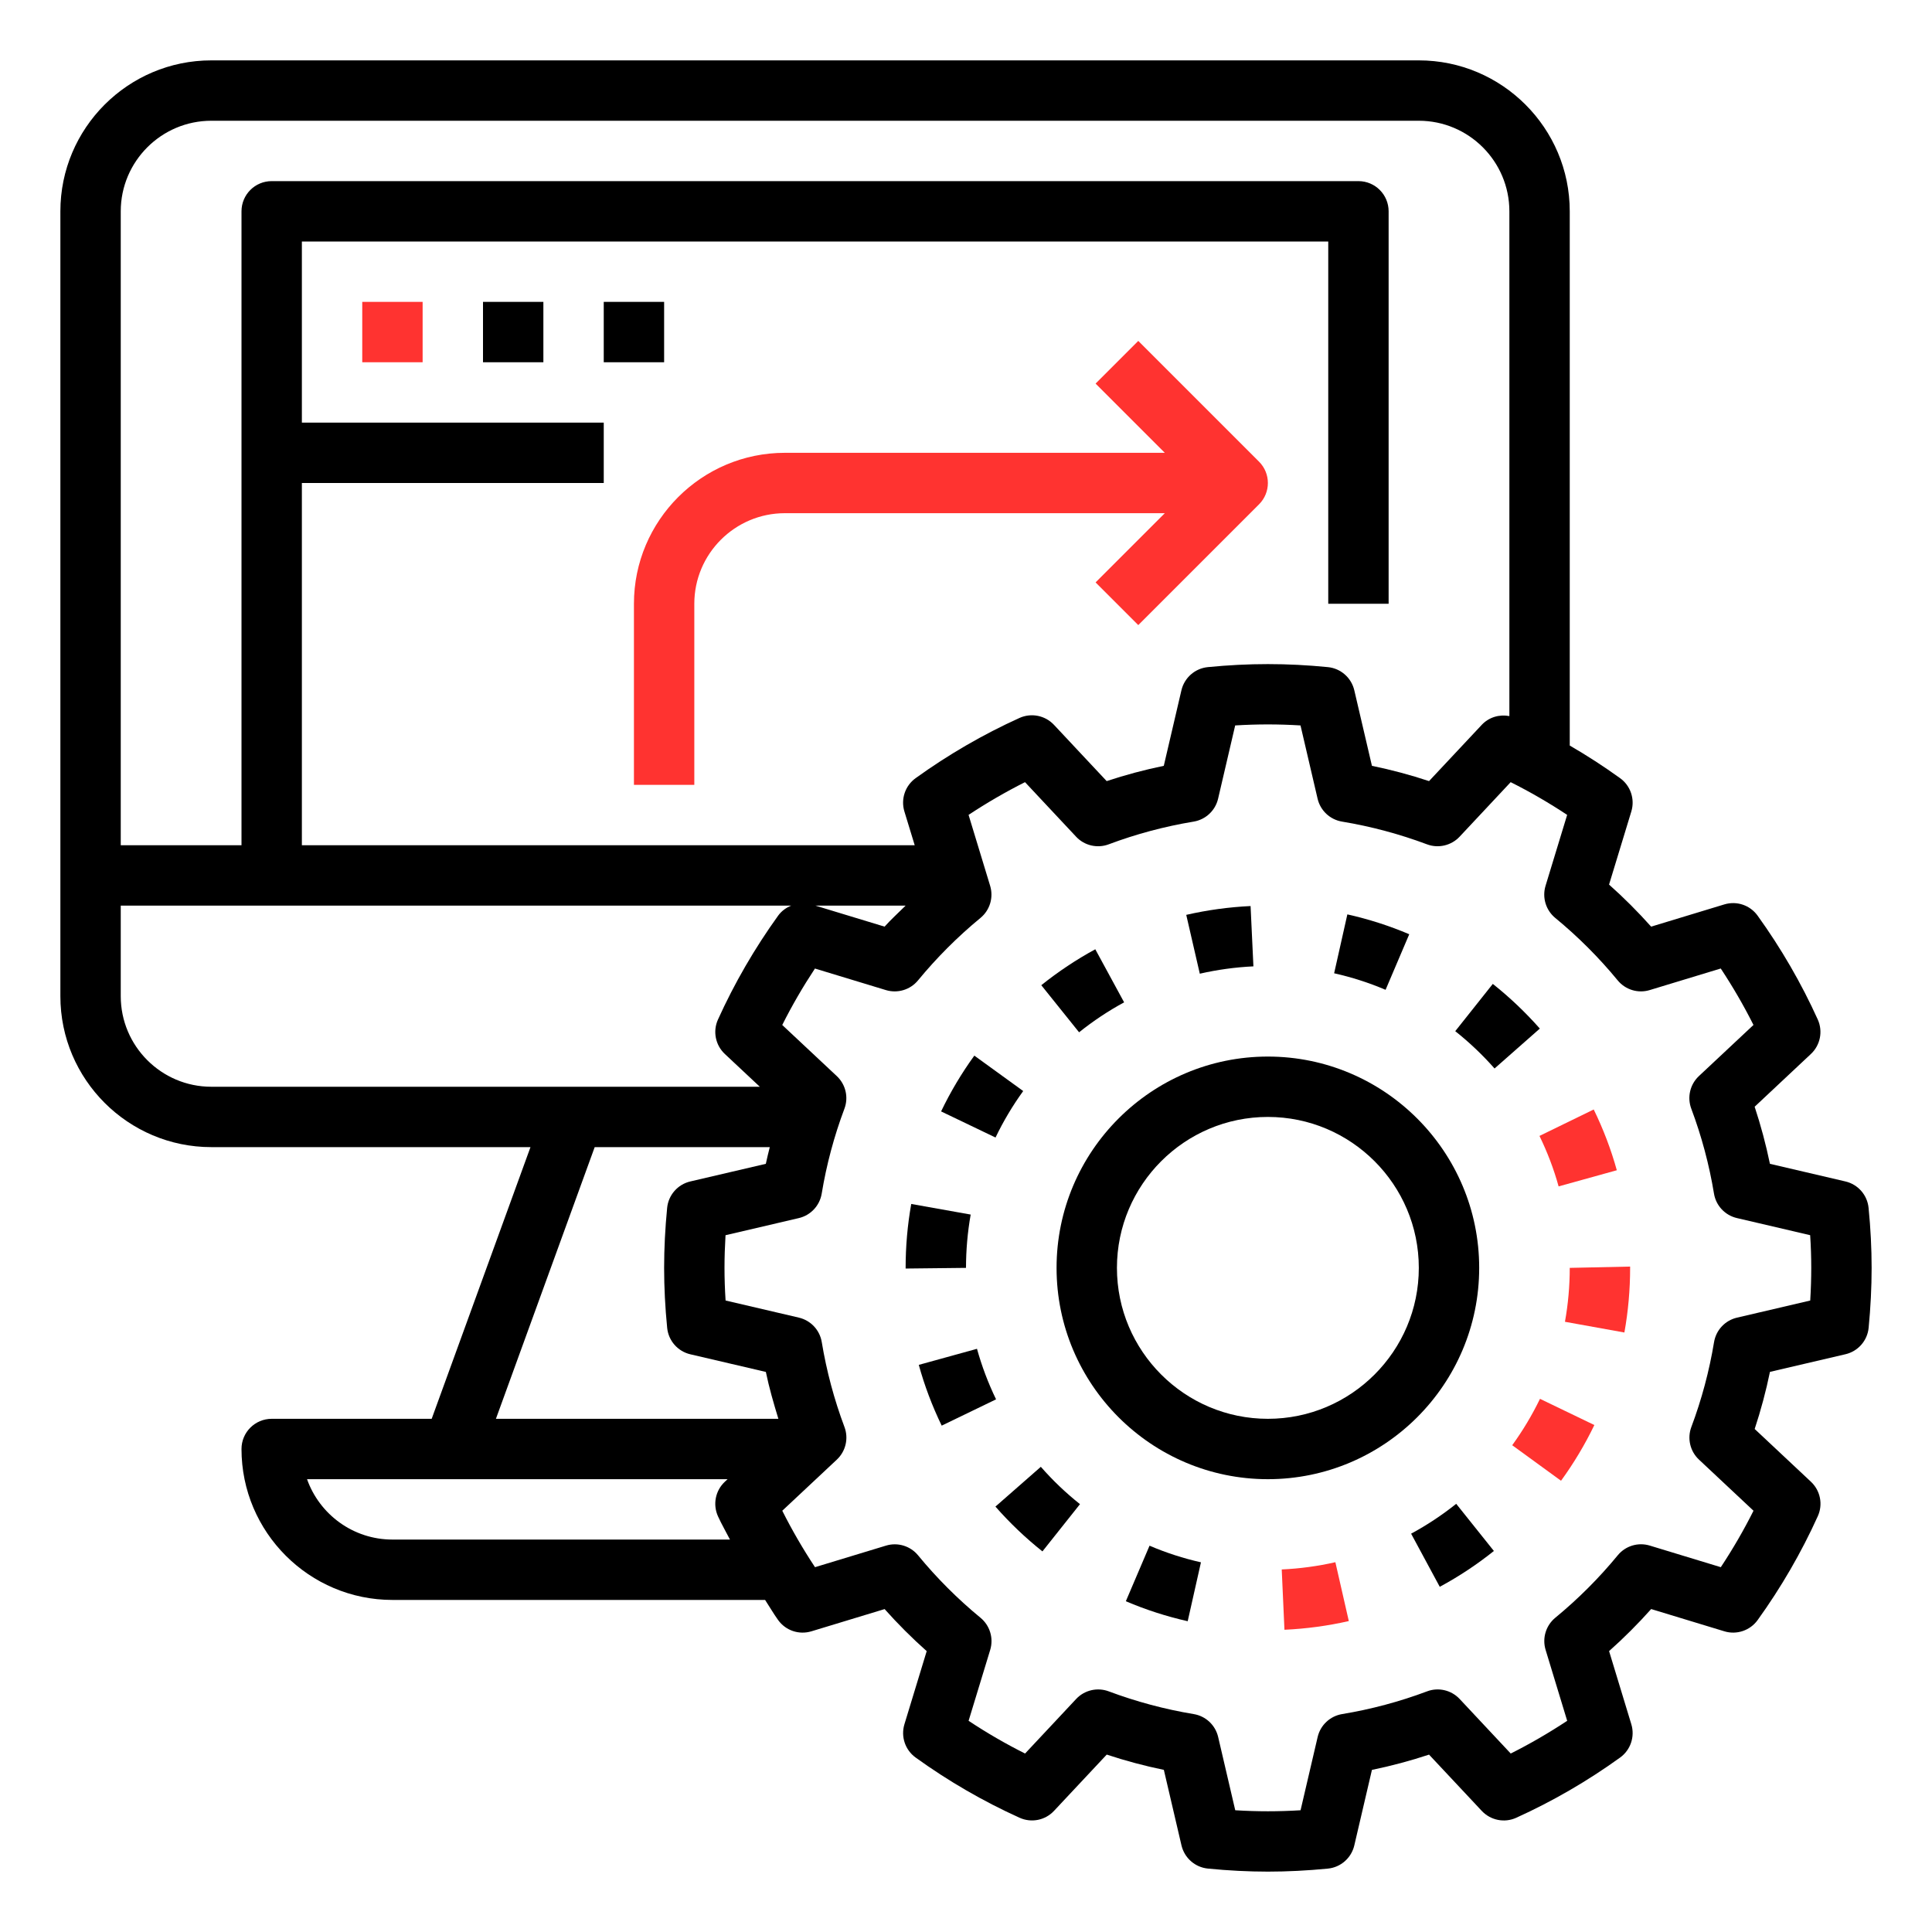
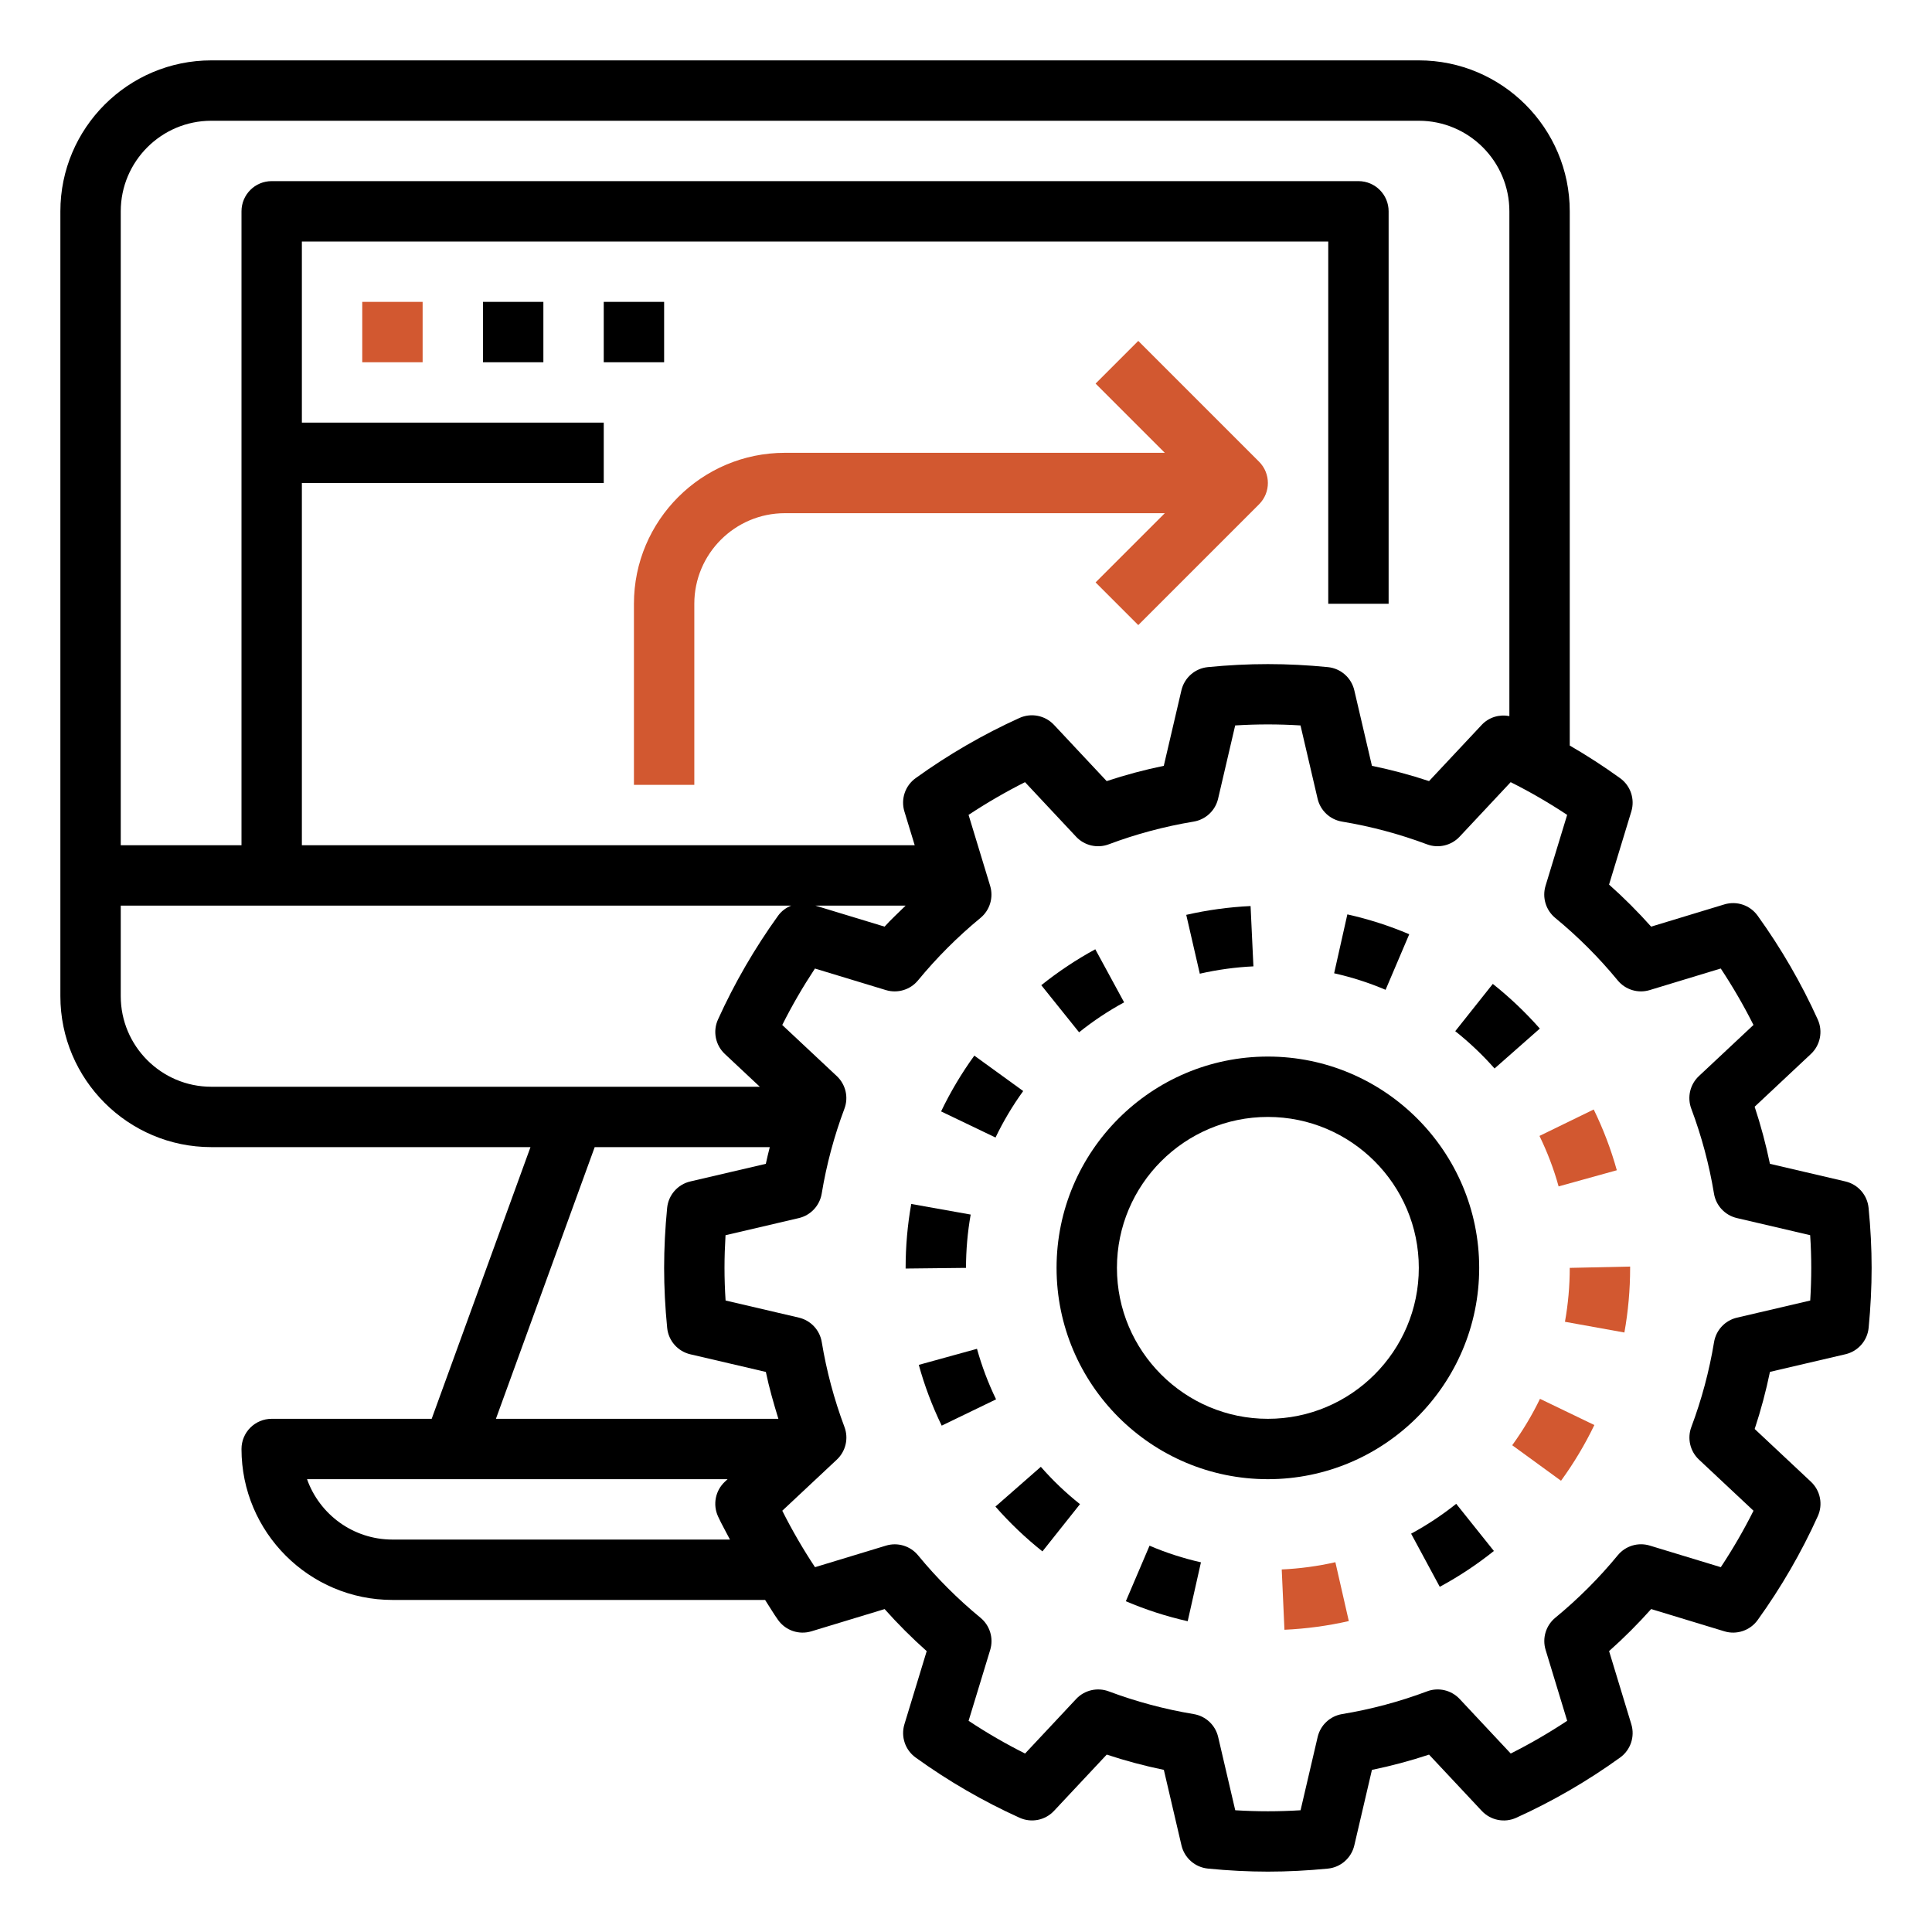
<svg xmlns="http://www.w3.org/2000/svg" id="Layer_1_1_" enable-background="new 0 0 64 64" height="512" viewBox="0 0 64 64" width="512">
  <path d="m61.132 39.137-2.501-.584c-.132-.639-.301-1.271-.506-1.891l1.863-1.747c.312-.292.404-.751.228-1.142-.544-1.202-1.214-2.359-1.993-3.441-.25-.347-.691-.497-1.103-.372l-2.424.736c-.437-.49-.902-.956-1.394-1.393l.738-2.423c.124-.409-.025-.852-.372-1.102-.538-.388-1.095-.749-1.668-1.081v-17.697c0-2.757-2.243-5-5-5h-40c-2.757 0-5 2.243-5 5v26c0 2.757 2.243 5 5 5h10.573l-3.273 9h-5.3c-.553 0-1 .448-1 1 0 2.757 2.243 5 5 5h12.345c.146.221.277.452.432.667.25.347.689.497 1.103.372l2.424-.736c.437.49.902.956 1.394 1.393l-.738 2.423c-.124.409.025.852.372 1.102 1.08.779 2.238 1.45 3.442 1.994.391.177.849.086 1.142-.228l1.746-1.864c.618.205 1.251.374 1.892.506l.584 2.502c.098.417.449.726.876.768.674.067 1.343.101 1.986.101s1.312-.034 1.987-.1c.427-.042.778-.351.876-.768l.584-2.502c.641-.132 1.273-.301 1.892-.506l1.746 1.864c.294.313.753.405 1.142.228 1.2-.543 2.358-1.214 3.44-1.994.348-.25.497-.693.373-1.103l-.737-2.424c.491-.437.957-.903 1.394-1.393l2.424.737c.407.125.853-.025 1.103-.372.778-1.081 1.449-2.238 1.993-3.441.177-.39.085-.849-.228-1.142l-1.863-1.747c.205-.62.374-1.252.506-1.892l2.501-.584c.417-.097.726-.449.768-.875.065-.672.099-1.341.099-1.986s-.034-1.314-.101-1.988c-.042-.426-.35-.778-.767-.875zm-54.132-35.137h40c1.654 0 3 1.346 3 3v16.721c-.33-.063-.676.036-.915.29l-1.746 1.864c-.618-.205-1.251-.374-1.892-.506l-.584-2.502c-.098-.417-.449-.726-.876-.768-1.352-.133-2.623-.133-3.975 0-.427.042-.778.351-.876.768l-.584 2.502c-.641.132-1.273.301-1.892.506l-1.746-1.864c-.293-.312-.751-.404-1.142-.228-1.2.543-2.358 1.214-3.44 1.994-.348.25-.497.693-.373 1.103l.342 1.12h-20.301v-12h10v-2h-10v-6h34v12h2v-13c0-.552-.447-1-1-1h-36c-.553 0-1 .448-1 1v21h-4v-21c0-1.654 1.346-3 3-3zm23 26c-.232.232-.479.451-.697.696l-2.291-.696zm-26 3v-3h22.209c-.168.069-.32.177-.432.332-.778 1.081-1.449 2.238-1.993 3.441-.177.39-.085.849.228 1.142l1.158 1.085h-18.17c-1.654 0-3-1.346-3-3zm15.7 5h5.8c-.045.184-.093.367-.131.553l-2.501.584c-.417.097-.726.449-.768.875-.066.674-.1 1.343-.1 1.988s.034 1.313.101 1.988c.042.426.351.778.768.875l2.501.584c.108.525.258 1.04.415 1.553h-9.357zm-6.7 13c-1.304 0-2.416-.836-2.829-2h13.931l-.091.085c-.312.292-.404.751-.228 1.142.119.263.267.515.398.773zm46.966-7.918-2.427.567c-.394.092-.693.412-.759.811-.158.957-.411 1.903-.752 2.811-.142.378-.042.805.253 1.081l1.806 1.693c-.321.642-.685 1.268-1.083 1.87l-2.351-.715c-.388-.119-.807.009-1.063.321-.618.752-1.314 1.448-2.069 2.069-.312.257-.438.676-.321 1.063l.715 2.351c-.604.399-1.229.762-1.87 1.084l-1.692-1.807c-.276-.295-.706-.395-1.081-.252-.905.34-1.851.593-2.812.752-.399.066-.719.365-.811.759l-.566 2.427c-.736.045-1.428.045-2.164 0l-.566-2.427c-.092-.394-.411-.693-.811-.759-.961-.159-1.906-.413-2.812-.752-.377-.142-.806-.043-1.081.252l-1.692 1.807c-.643-.322-1.269-.685-1.871-1.084l.716-2.35c.117-.387-.01-.806-.321-1.063-.754-.62-1.45-1.316-2.069-2.069-.257-.312-.677-.439-1.063-.321l-2.351.714c-.399-.603-.762-1.228-1.084-1.87l1.807-1.693c.295-.276.395-.703.253-1.081-.341-.909-.594-1.855-.752-2.812-.065-.399-.365-.719-.759-.811l-2.427-.567c-.024-.366-.036-.728-.036-1.081s.012-.715.034-1.082l2.427-.567c.394-.092.693-.412.759-.811.158-.958.411-1.904.752-2.811.143-.378.043-.805-.252-1.082l-1.807-1.693c.321-.642.685-1.267 1.083-1.87l2.351.714c.387.117.807-.01 1.063-.321.619-.752 1.314-1.448 2.069-2.069.312-.257.438-.676.321-1.063l-.715-2.351c.604-.399 1.229-.762 1.87-1.084l1.692 1.807c.275.295.704.394 1.081.252.905-.34 1.851-.593 2.812-.752.399-.066.719-.365.811-.759l.566-2.427c.736-.045 1.428-.045 2.164 0l.566 2.427c.092.394.411.693.811.759.961.159 1.906.413 2.812.752.375.142.805.042 1.081-.252l1.692-1.807c.643.322 1.269.685 1.871 1.084l-.716 2.35c-.117.387.01.806.321 1.063.754.62 1.45 1.316 2.069 2.069.257.312.676.44 1.063.321l2.351-.714c.399.603.762 1.228 1.084 1.87l-1.807 1.693c-.295.276-.395.703-.253 1.081.341.909.594 1.855.752 2.812.065.399.365.719.759.811l2.427.567c.024.368.036.73.036 1.083s-.012.715-.034 1.082z" />
  <path d="m49 42c0-3.86-3.141-7-7-7s-7 3.14-7 7 3.141 7 7 7 7-3.14 7-7zm-7 5c-2.757 0-5-2.243-5-5s2.243-5 5-5 5 2.243 5 5-2.243 5-5 5z" />
  <path d="m33.895 36.142-1.619-1.173c-.421.58-.791 1.202-1.101 1.848l1.803.865c.258-.538.567-1.057.917-1.54z" />
  <path d="m41.521 32.012-.094-1.998c-.717.034-1.434.132-2.131.292l.449 1.949c.582-.133 1.179-.215 1.776-.243z" />
  <path d="m49.451 32.593-1.244 1.566c.468.371.906.787 1.302 1.236l1.5-1.322c-.474-.537-.998-1.035-1.558-1.48z" />
  <path d="m32.364 44.681-1.928.532c.189.688.445 1.365.759 2.013l1.801-.871c-.262-.54-.474-1.104-.632-1.674z" />
  <path d="m37.238 33.204-.955-1.758c-.628.341-1.229.742-1.789 1.19l1.252 1.56c.466-.374.968-.708 1.492-.992z" />
-   <path style="fill:rgb(255, 51, 48);" d="m51.841 43.786 1.969.355c.126-.7.19-1.42.19-2.141v-.043l-2 .043c0 .602-.054 1.203-.159 1.786z" />
-   <path style="fill:rgb(255, 51, 48);" d="m42.459 51.99.09 1.998c.718-.033 1.435-.129 2.132-.288l-.445-1.95c-.581.132-1.178.213-1.777.24z" />
-   <path style="fill:rgb(255, 51, 48);" d="m50.094 47.875 1.617 1.177c.421-.579.793-1.2 1.104-1.846l-1.801-.868c-.26.537-.57 1.055-.92 1.537z" />
-   <path style="fill:rgb(255, 51, 48);" d="m51.631 39.301 1.928-.535c-.191-.689-.449-1.366-.765-2.013l-1.797.876c.262.538.476 1.1.634 1.672z" />
+   <path style="fill:rgb(210, 88, 48);" d="m51.841 43.786 1.969.355c.126-.7.19-1.42.19-2.141v-.043l-2 .043c0 .602-.054 1.203-.159 1.786z" />
+   <path style="fill:rgb(210, 88, 48);" d="m42.459 51.99.09 1.998c.718-.033 1.435-.129 2.132-.288l-.445-1.95c-.581.132-1.178.213-1.777.24z" />
+   <path style="fill:rgb(210, 88, 48);" d="m50.094 47.875 1.617 1.177c.421-.579.793-1.2 1.104-1.846l-1.801-.868c-.26.537-.57 1.055-.92 1.537z" />
+   <path style="fill:rgb(210, 88, 48);" d="m51.631 39.301 1.928-.535c-.191-.689-.449-1.366-.765-2.013l-1.797.876c.262.538.476 1.1.634 1.672z" />
  <path d="m46.745 50.805.949 1.76c.629-.339 1.232-.738 1.793-1.187l-1.248-1.562c-.468.373-.97.706-1.494.989z" />
  <path d="m37.295 53.043c.66.282 1.35.504 2.049.662l.439-1.951c-.581-.131-1.154-.316-1.703-.551z" />
  <path d="m34.479 48.59-1.504 1.318c.473.539.996 1.038 1.557 1.484l1.244-1.565c-.467-.371-.904-.787-1.297-1.237z" />
  <path d="m46.683 30.948c-.658-.28-1.348-.501-2.05-.658l-.438 1.951c.584.131 1.158.315 1.704.548z" />
  <path d="m32.155 40.234-1.969-.351c-.124.694-.186 1.406-.186 2.117v.022l2-.022c0-.593.053-1.188.155-1.766z" />
-   <path style="fill:rgb(255, 51, 48);" d="m37.707 11.293-1.414 1.414 2.293 2.293h-12.586c-2.757 0-5 2.243-5 5v6h2v-6c0-1.654 1.346-3 3-3h12.586l-2.293 2.293 1.414 1.414 4-4c.391-.391.391-1.023 0-1.414z" />
-   <path style="fill:rgb(255, 51, 48);" d="m12 10h2v2h-2z" />
+   <path style="fill:rgb(210, 88, 48);" d="m37.707 11.293-1.414 1.414 2.293 2.293h-12.586c-2.757 0-5 2.243-5 5v6h2v-6c0-1.654 1.346-3 3-3h12.586l-2.293 2.293 1.414 1.414 4-4c.391-.391.391-1.023 0-1.414z" />
+   <path style="fill:rgb(210, 88, 48);" d="m12 10h2v2h-2z" />
  <path d="m16 10h2v2h-2z" />
  <path d="m20 10h2v2h-2z" />
</svg>
